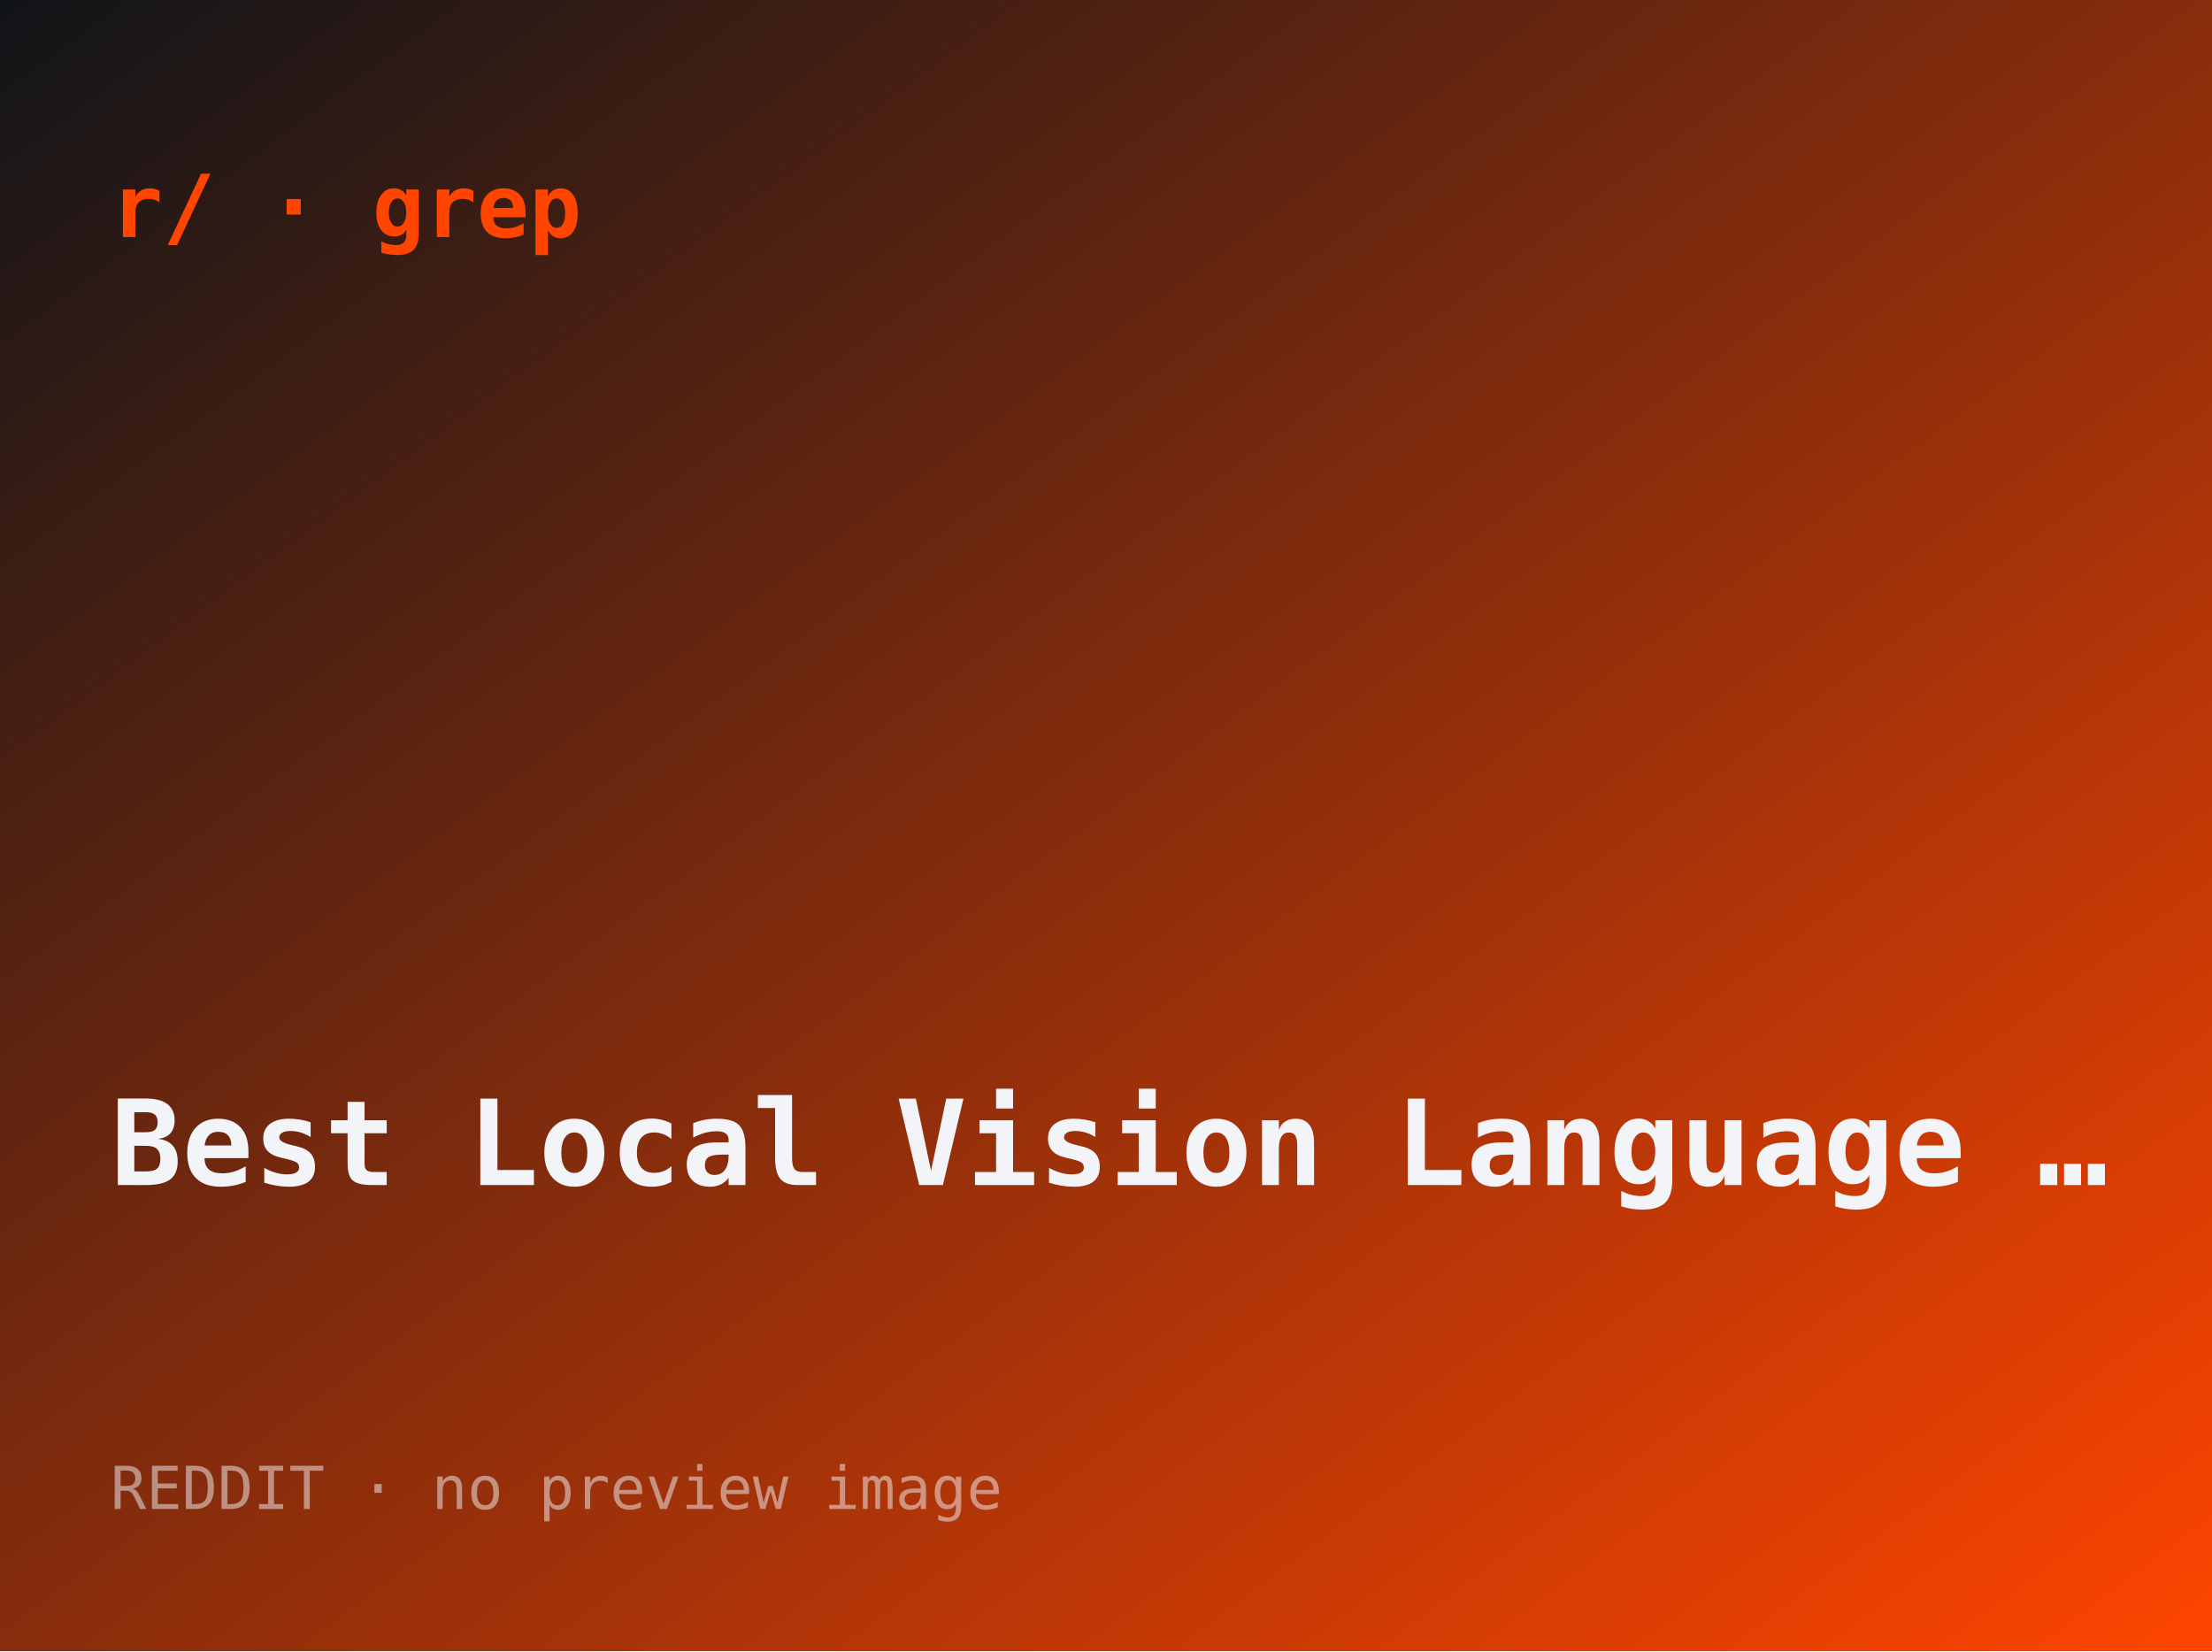
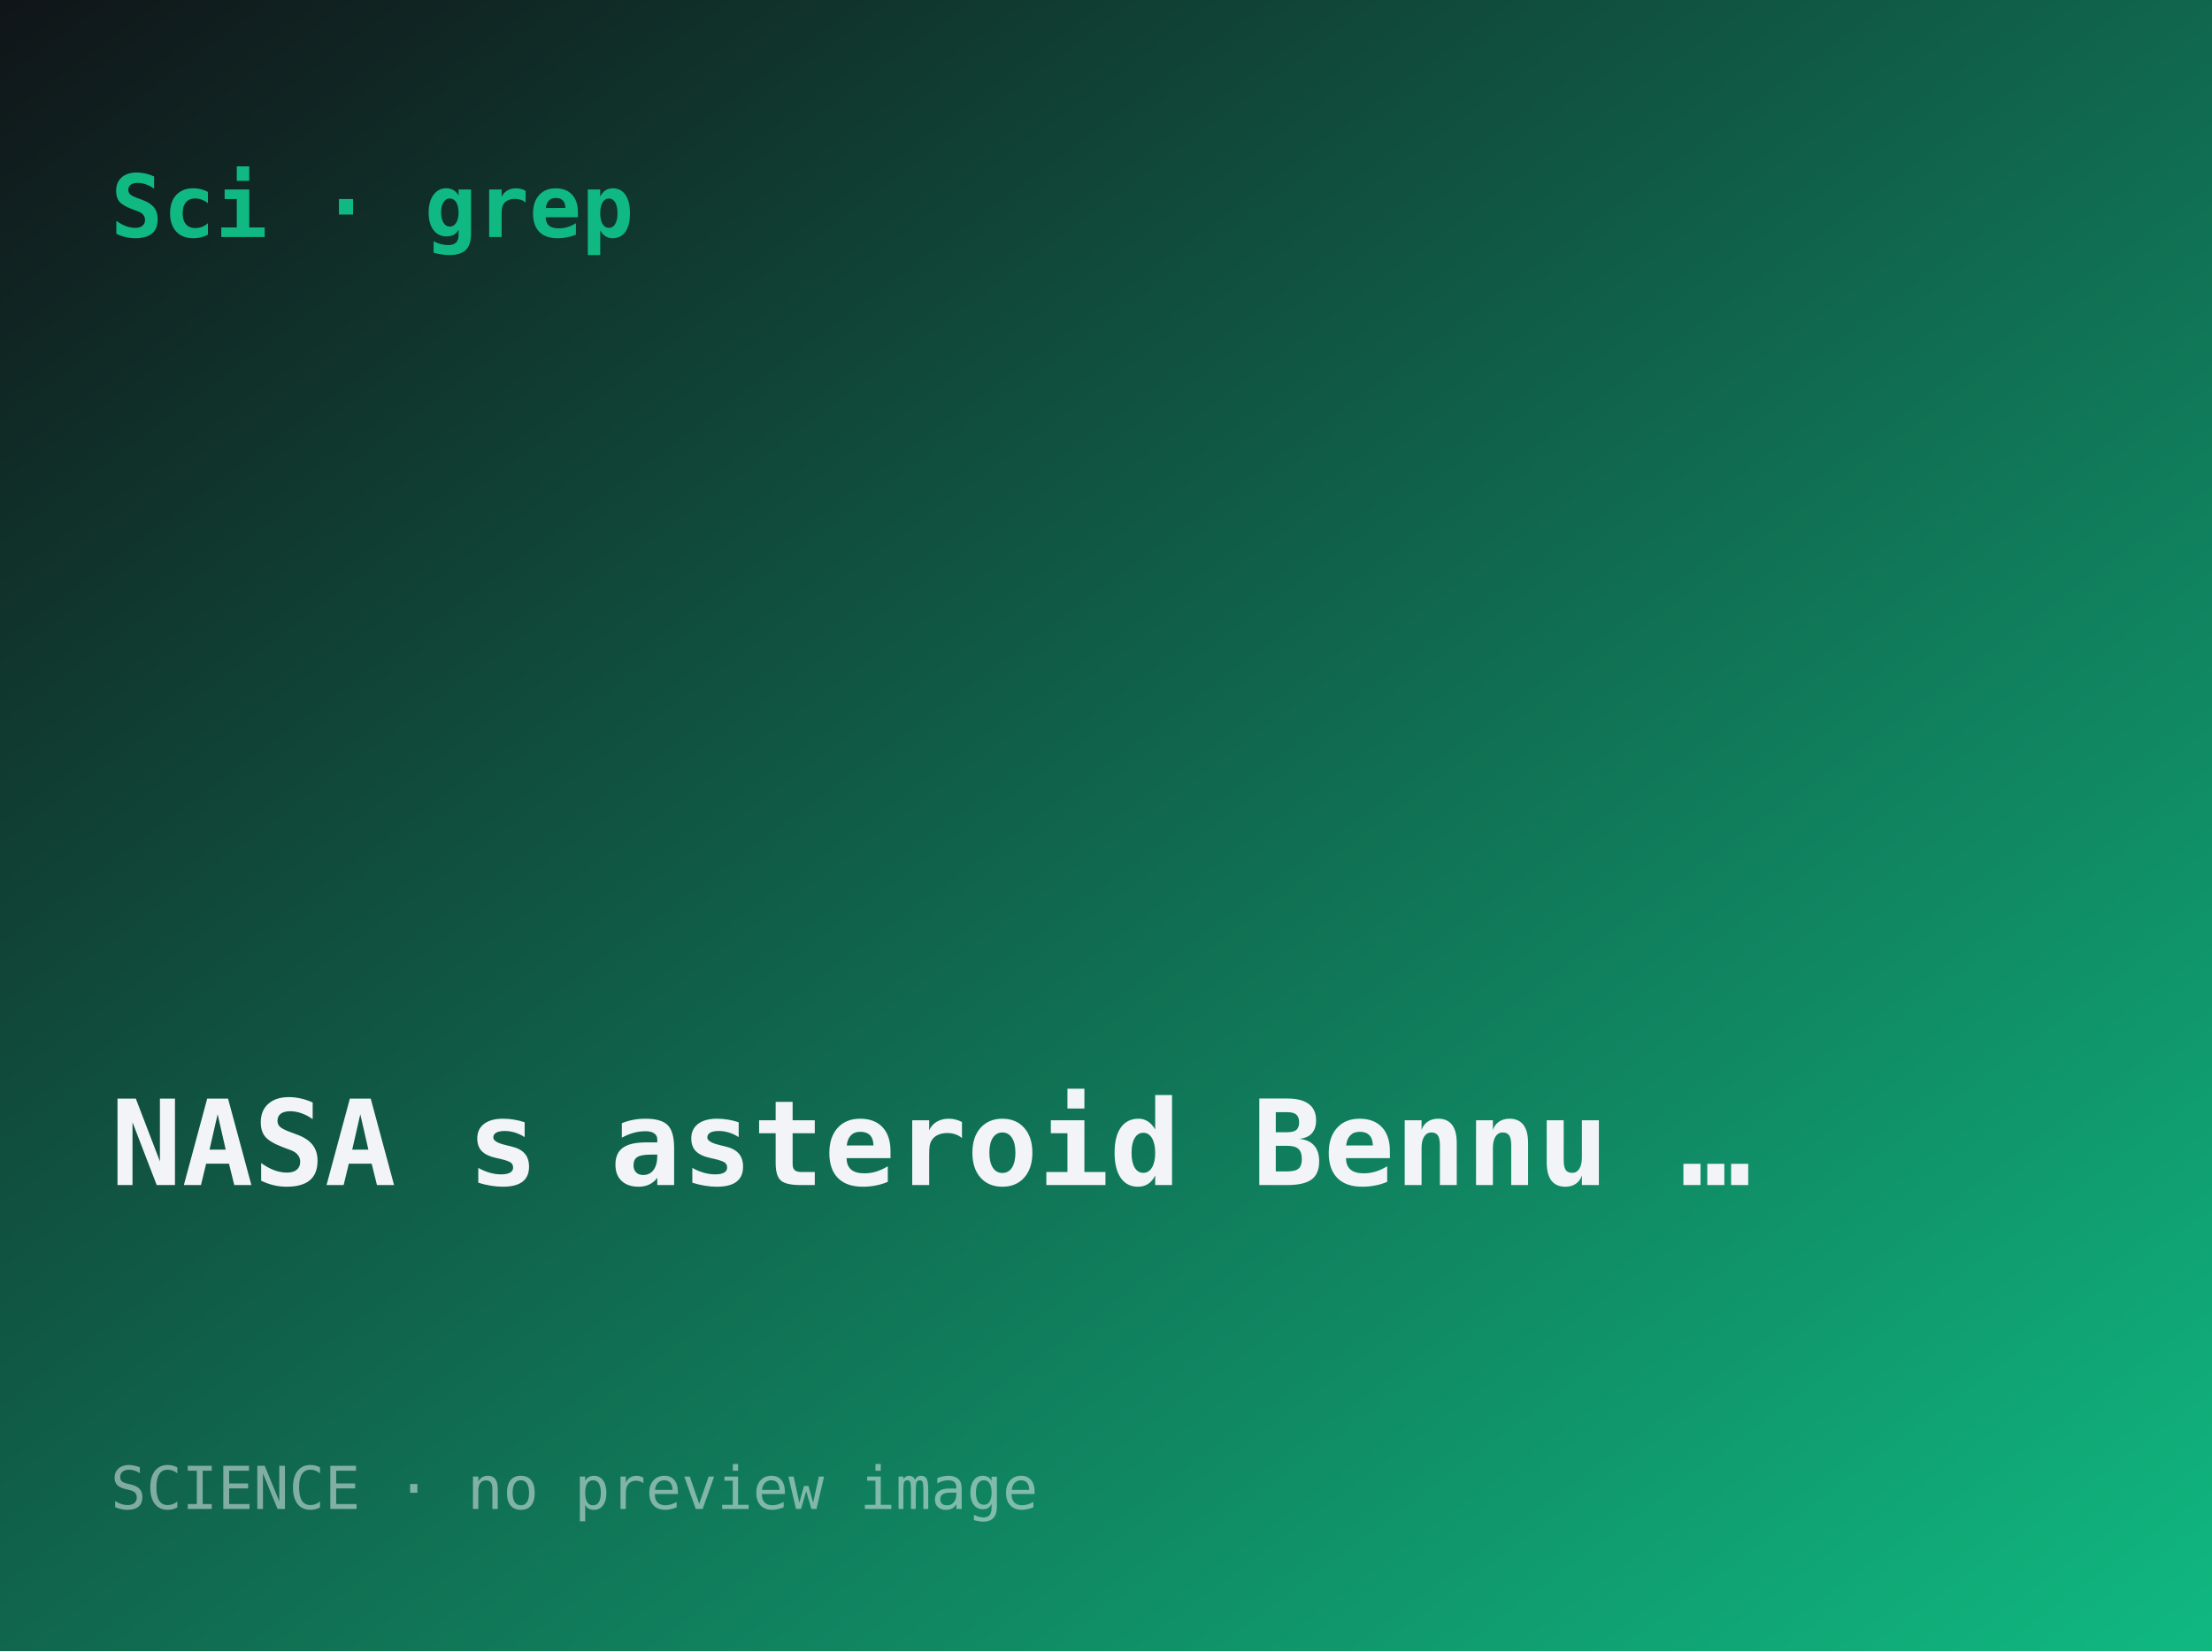
- <svg xmlns="http://www.w3.org/2000/svg" width="560" height="418" viewBox="0 0 560 418" role="img" aria-label="Best Local Vision Language Models - August 2026">
+ <svg xmlns="http://www.w3.org/2000/svg" width="560" height="418" viewBox="0 0 560 418" role="img" aria-label="NASA’s asteroid Bennu samples reveal a 4.5-billion-year-old secret">
  <defs>
    <linearGradient id="g" x1="0" y1="0" x2="1" y2="1">
      <stop offset="0" stop-color="#101418" />
-       <stop offset="1" stop-color="#ff4500" />
+       <stop offset="1" stop-color="#10b981" />
    </linearGradient>
  </defs>
  <rect width="560" height="418" fill="url(#g)" />
-   <text x="28" y="60" font-family="ui-monospace,monospace" font-size="22" fill="#ff4500" font-weight="700">r/ · grep</text>
-   <text x="28" y="300" font-family="ui-monospace,monospace" font-size="30" fill="#f2f4f8" font-weight="600">Best Local Vision Language …</text>
-   <text x="28" y="382" font-family="ui-monospace,monospace" font-size="15" fill="rgba(242,244,248,.5)">REDDIT · no preview image</text>
+   <text x="28" y="60" font-family="ui-monospace,monospace" font-size="22" fill="#10b981" font-weight="700">Sci · grep</text>
+   <text x="28" y="300" font-family="ui-monospace,monospace" font-size="30" fill="#f2f4f8" font-weight="600">NASA s asteroid Bennu …</text>
+   <text x="28" y="382" font-family="ui-monospace,monospace" font-size="15" fill="rgba(242,244,248,.5)">SCIENCE · no preview image</text>
</svg>
